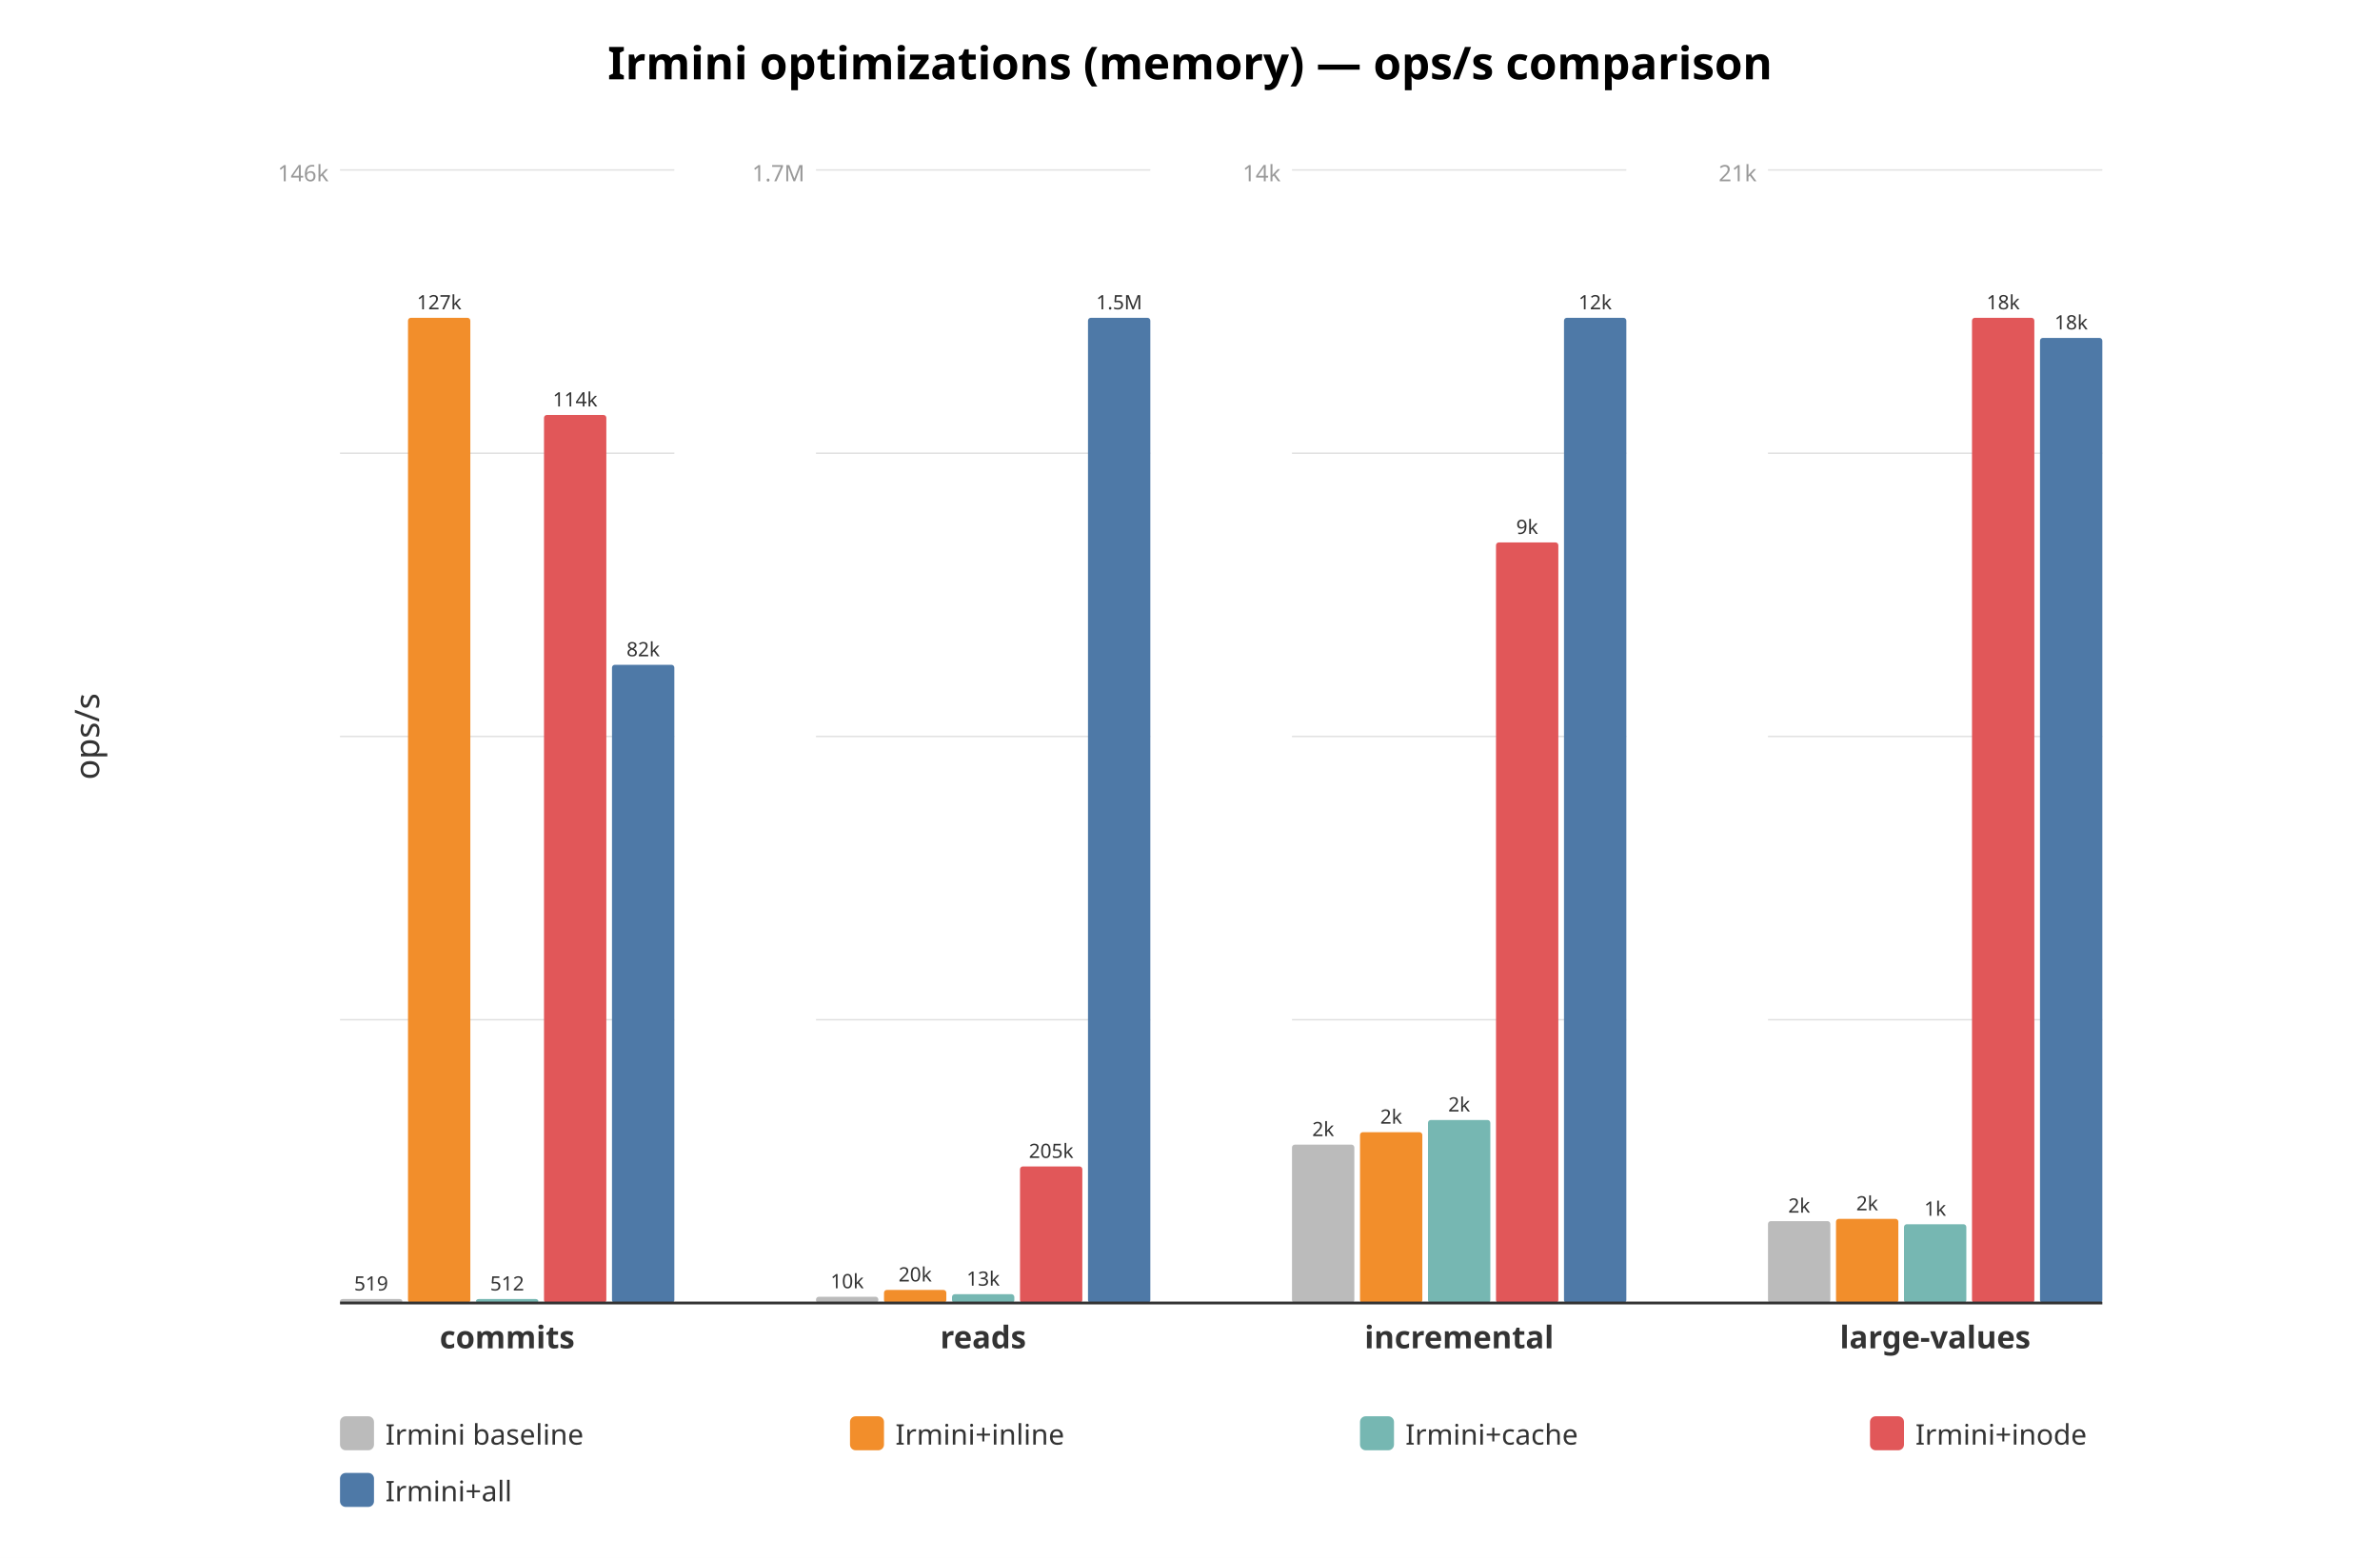
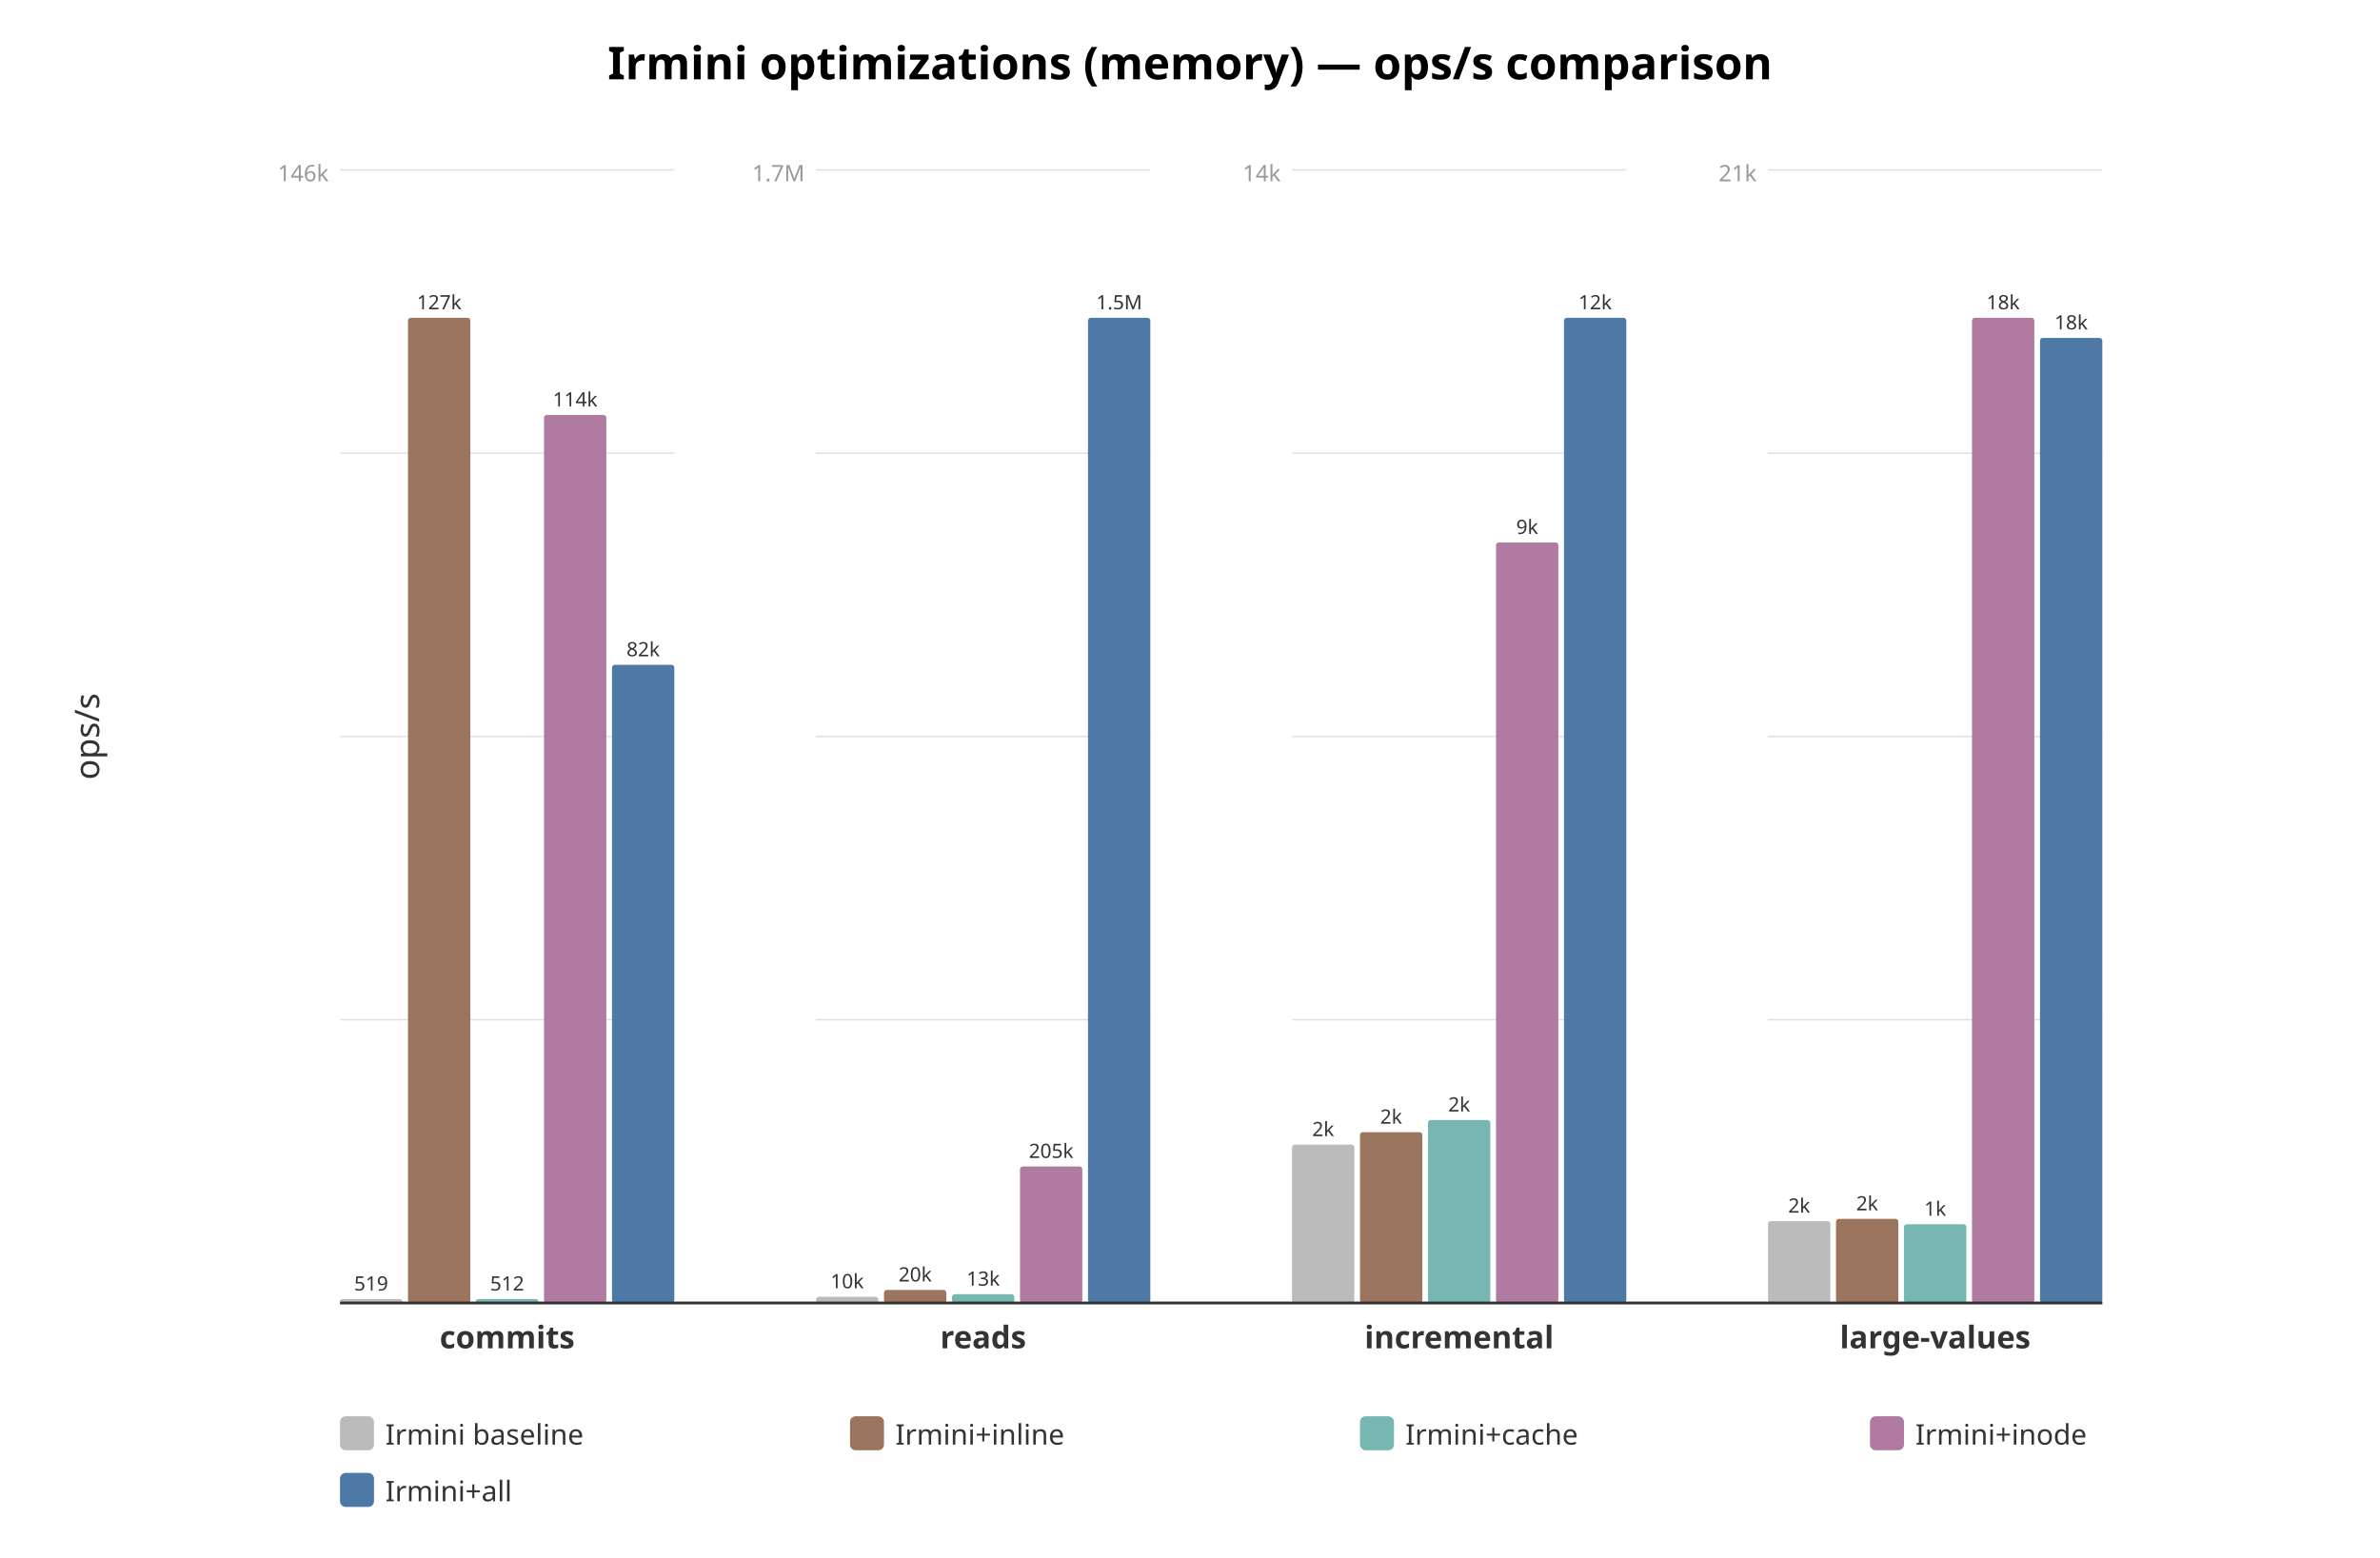
<svg xmlns="http://www.w3.org/2000/svg" width="840" height="550" font-family="system-ui, sans-serif" font-size="11">
  <rect width="840" height="550" fill="white" />
  <text x="420.0" y="28" text-anchor="middle" font-size="16" font-weight="bold">Irmini optimizations (memory) — ops/s comparison</text>
  <g transform="translate(120,60)">
    <text x="-85" y="200.0" text-anchor="middle" font-size="12" fill="#333" transform="rotate(-90,-85,200.0)">ops/s</text>
    <line x1="0" y1="300.0" x2="118" y2="300.0" stroke="#e0e0e0" stroke-width="0.5" />
    <line x1="0" y1="200.0" x2="118" y2="200.0" stroke="#e0e0e0" stroke-width="0.5" />
    <line x1="0" y1="100.0" x2="118" y2="100.0" stroke="#e0e0e0" stroke-width="0.5" />
    <line x1="0" y1="0.0" x2="118" y2="0.0" stroke="#e0e0e0" stroke-width="0.5" />
    <text x="-4.0" y="4.0" text-anchor="end" font-size="8" fill="#999">146k</text>
    <rect x="0.0" y="398.6" width="22" height="1.4" fill="#bbb" rx="1" />
    <text x="11.0" y="395.6" text-anchor="middle" font-size="7" fill="#333">519</text>
-     <rect x="24.0" y="52.2" width="22" height="347.8" fill="#f28e2b" rx="1" />
+     <rect x="24.0" y="52.2" width="22" height="347.8" fill="#9c755f" rx="1" />
    <text x="35.0" y="49.2" text-anchor="middle" font-size="7" fill="#333">127k</text>
    <rect x="48.0" y="398.6" width="22" height="1.4" fill="#76b7b2" rx="1" />
    <text x="59.0" y="395.6" text-anchor="middle" font-size="7" fill="#333">512</text>
-     <rect x="72.0" y="86.5" width="22" height="313.5" fill="#e15759" rx="1" />
+     <rect x="72.0" y="86.5" width="22" height="313.5" fill="#b07aa1" rx="1" />
    <text x="83.0" y="83.5" text-anchor="middle" font-size="7" fill="#333">114k</text>
    <rect x="96.0" y="174.7" width="22" height="225.3" fill="#4e79a7" rx="1" />
    <text x="107.0" y="171.7" text-anchor="middle" font-size="7" fill="#333">82k</text>
    <text x="59.0" y="416" text-anchor="middle" font-size="11" font-weight="bold" fill="#333">commits</text>
    <line x1="168" y1="300.0" x2="286" y2="300.0" stroke="#e0e0e0" stroke-width="0.5" />
    <line x1="168" y1="200.0" x2="286" y2="200.0" stroke="#e0e0e0" stroke-width="0.5" />
    <line x1="168" y1="100.0" x2="286" y2="100.0" stroke="#e0e0e0" stroke-width="0.5" />
    <line x1="168" y1="0.0" x2="286" y2="0.0" stroke="#e0e0e0" stroke-width="0.5" />
    <text x="164.0" y="4.0" text-anchor="end" font-size="8" fill="#999">1.7M</text>
    <rect x="168.0" y="397.8" width="22" height="2.2" fill="#bbb" rx="1" />
    <text x="179.0" y="394.8" text-anchor="middle" font-size="7" fill="#333">10k</text>
-     <rect x="192.0" y="395.4" width="22" height="4.6" fill="#f28e2b" rx="1" />
+     <rect x="192.0" y="395.4" width="22" height="4.6" fill="#9c755f" rx="1" />
    <text x="203.0" y="392.4" text-anchor="middle" font-size="7" fill="#333">20k</text>
    <rect x="216.0" y="396.9" width="22" height="3.1" fill="#76b7b2" rx="1" />
    <text x="227.0" y="393.9" text-anchor="middle" font-size="7" fill="#333">13k</text>
-     <rect x="240.0" y="351.8" width="22" height="48.2" fill="#e15759" rx="1" />
+     <rect x="240.0" y="351.8" width="22" height="48.2" fill="#b07aa1" rx="1" />
    <text x="251.0" y="348.8" text-anchor="middle" font-size="7" fill="#333">205k</text>
    <rect x="264.0" y="52.2" width="22" height="347.8" fill="#4e79a7" rx="1" />
    <text x="275.0" y="49.2" text-anchor="middle" font-size="7" fill="#333">1.5M</text>
    <text x="227.0" y="416" text-anchor="middle" font-size="11" font-weight="bold" fill="#333">reads</text>
    <line x1="336" y1="300.0" x2="454" y2="300.0" stroke="#e0e0e0" stroke-width="0.5" />
    <line x1="336" y1="200.0" x2="454" y2="200.0" stroke="#e0e0e0" stroke-width="0.5" />
    <line x1="336" y1="100.0" x2="454" y2="100.0" stroke="#e0e0e0" stroke-width="0.5" />
    <line x1="336" y1="0.0" x2="454" y2="0.0" stroke="#e0e0e0" stroke-width="0.5" />
    <text x="332.0" y="4.0" text-anchor="end" font-size="8" fill="#999">14k</text>
    <rect x="336.0" y="344.1" width="22" height="55.9" fill="#bbb" rx="1" />
    <text x="347.0" y="341.1" text-anchor="middle" font-size="7" fill="#333">2k</text>
-     <rect x="360.0" y="339.7" width="22" height="60.3" fill="#f28e2b" rx="1" />
+     <rect x="360.0" y="339.7" width="22" height="60.3" fill="#9c755f" rx="1" />
    <text x="371.0" y="336.7" text-anchor="middle" font-size="7" fill="#333">2k</text>
    <rect x="384.0" y="335.4" width="22" height="64.6" fill="#76b7b2" rx="1" />
    <text x="395.0" y="332.4" text-anchor="middle" font-size="7" fill="#333">2k</text>
-     <rect x="408.0" y="131.5" width="22" height="268.5" fill="#e15759" rx="1" />
+     <rect x="408.0" y="131.5" width="22" height="268.5" fill="#b07aa1" rx="1" />
    <text x="419.0" y="128.5" text-anchor="middle" font-size="7" fill="#333">9k</text>
    <rect x="432.0" y="52.2" width="22" height="347.8" fill="#4e79a7" rx="1" />
    <text x="443.0" y="49.2" text-anchor="middle" font-size="7" fill="#333">12k</text>
    <text x="395.0" y="416" text-anchor="middle" font-size="11" font-weight="bold" fill="#333">incremental</text>
    <line x1="504" y1="300.0" x2="622" y2="300.0" stroke="#e0e0e0" stroke-width="0.5" />
    <line x1="504" y1="200.0" x2="622" y2="200.0" stroke="#e0e0e0" stroke-width="0.5" />
    <line x1="504" y1="100.0" x2="622" y2="100.0" stroke="#e0e0e0" stroke-width="0.5" />
    <line x1="504" y1="0.0" x2="622" y2="0.0" stroke="#e0e0e0" stroke-width="0.5" />
    <text x="500.0" y="4.0" text-anchor="end" font-size="8" fill="#999">21k</text>
    <rect x="504.0" y="371.1" width="22" height="28.9" fill="#bbb" rx="1" />
    <text x="515.0" y="368.1" text-anchor="middle" font-size="7" fill="#333">2k</text>
-     <rect x="528.0" y="370.3" width="22" height="29.7" fill="#f28e2b" rx="1" />
+     <rect x="528.0" y="370.3" width="22" height="29.7" fill="#9c755f" rx="1" />
    <text x="539.0" y="367.3" text-anchor="middle" font-size="7" fill="#333">2k</text>
    <rect x="552.0" y="372.2" width="22" height="27.8" fill="#76b7b2" rx="1" />
    <text x="563.0" y="369.2" text-anchor="middle" font-size="7" fill="#333">1k</text>
-     <rect x="576.0" y="52.2" width="22" height="347.8" fill="#e15759" rx="1" />
+     <rect x="576.0" y="52.2" width="22" height="347.8" fill="#b07aa1" rx="1" />
    <text x="587.0" y="49.2" text-anchor="middle" font-size="7" fill="#333">18k</text>
    <rect x="600.0" y="59.3" width="22" height="340.7" fill="#4e79a7" rx="1" />
    <text x="611.0" y="56.3" text-anchor="middle" font-size="7" fill="#333">18k</text>
    <text x="563.0" y="416" text-anchor="middle" font-size="11" font-weight="bold" fill="#333">large-values</text>
    <line x1="0" y1="400" x2="622" y2="400" stroke="#333" stroke-width="1" />
  </g>
  <g transform="translate(120,500)">
    <rect x="0" y="0" width="12" height="12" fill="#bbb" rx="2" />
    <text x="16" y="10" font-size="10" fill="#333">Irmini baseline</text>
-     <rect x="180" y="0" width="12" height="12" fill="#f28e2b" rx="2" />
+     <rect x="180" y="0" width="12" height="12" fill="#9c755f" rx="2" />
    <text x="196" y="10" font-size="10" fill="#333">Irmini+inline</text>
    <rect x="360" y="0" width="12" height="12" fill="#76b7b2" rx="2" />
    <text x="376" y="10" font-size="10" fill="#333">Irmini+cache</text>
-     <rect x="540" y="0" width="12" height="12" fill="#e15759" rx="2" />
+     <rect x="540" y="0" width="12" height="12" fill="#b07aa1" rx="2" />
    <text x="556" y="10" font-size="10" fill="#333">Irmini+inode</text>
    <rect x="0" y="20" width="12" height="12" fill="#4e79a7" rx="2" />
    <text x="16" y="30" font-size="10" fill="#333">Irmini+all</text>
  </g>
</svg>
